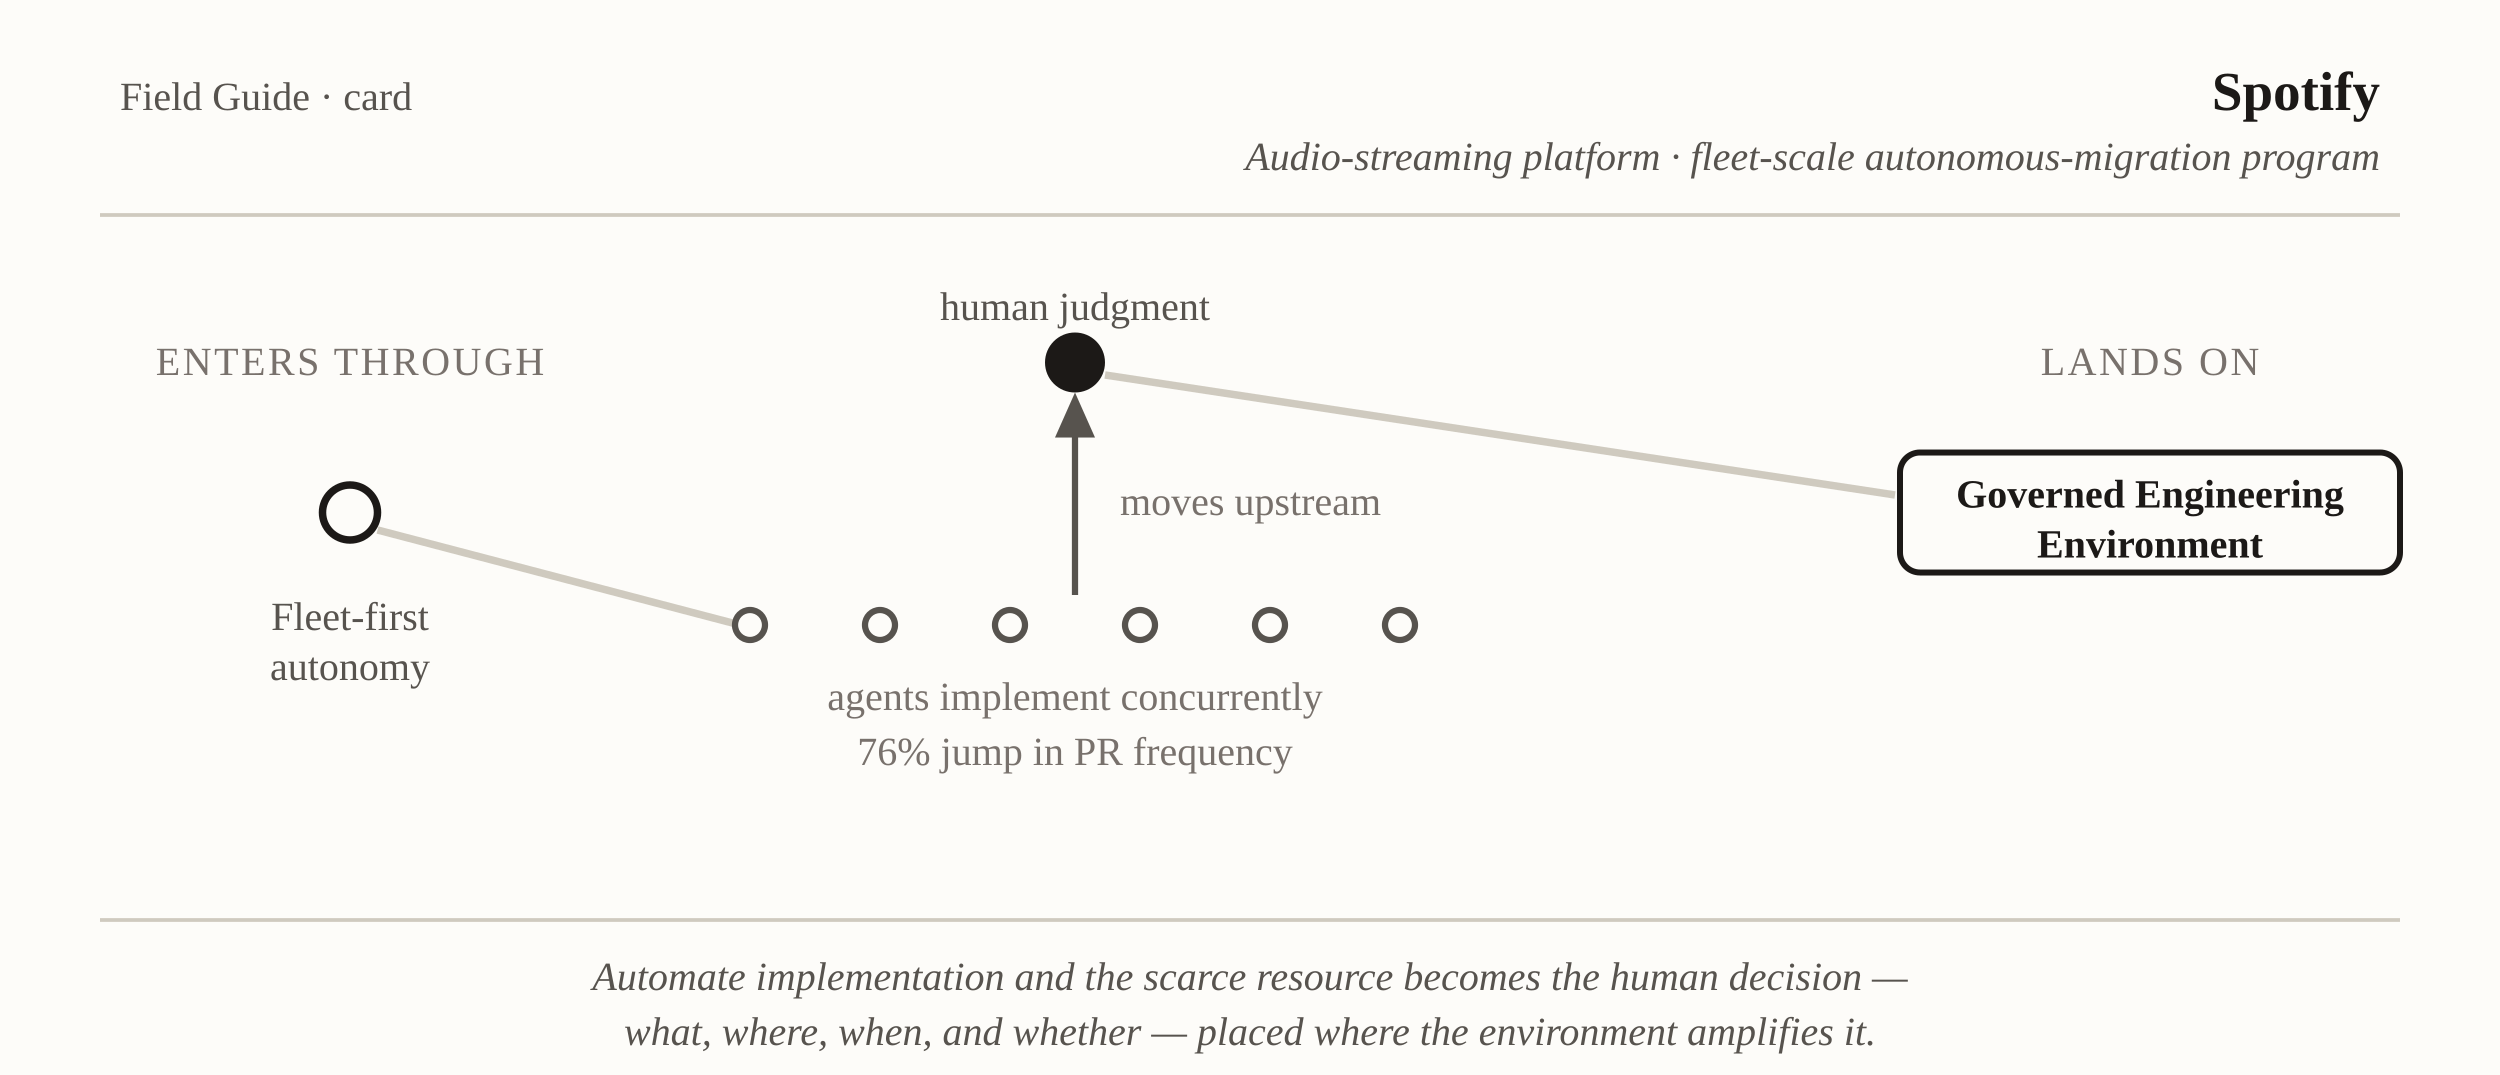
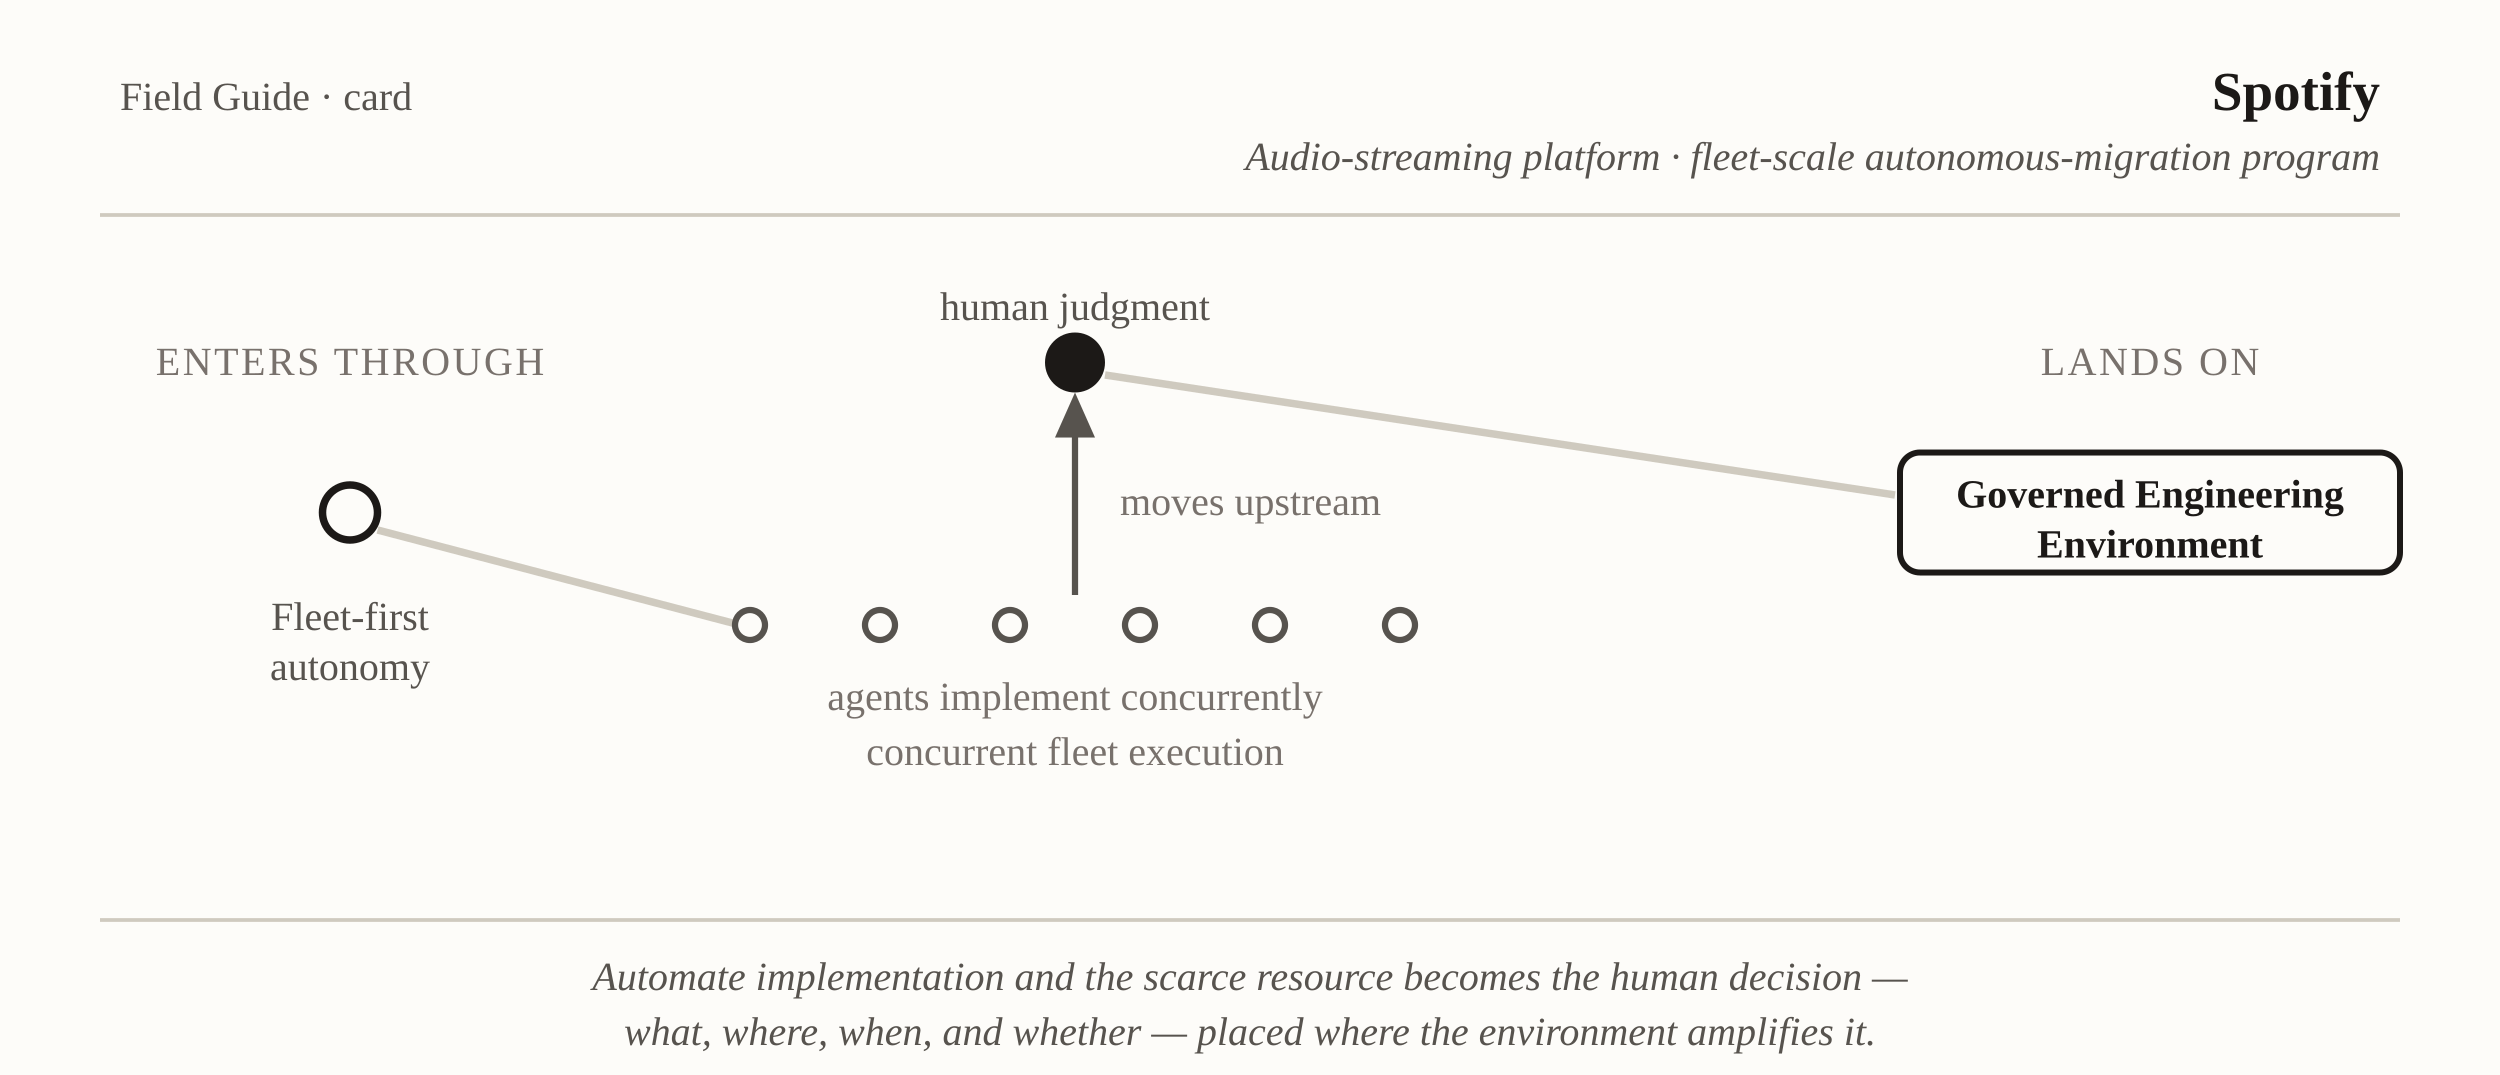
<svg xmlns="http://www.w3.org/2000/svg" viewBox="0 0 1000 430" font-family="Georgia, 'Times New Roman', serif" role="img" aria-label="Field Guide card: Spotify — fleet-first autonomy to the Governed Engineering Environment">
  <rect x="0" y="0" width="1000" height="430" fill="#fdfcf9" />
  <text x="48" y="44" font-size="16" fill="#57534e">Field Guide · card</text>
  <text x="952" y="44" text-anchor="end" font-size="22" font-weight="bold" fill="#1c1917">Spotify</text>
  <text x="952" y="68" text-anchor="end" font-size="16" font-style="italic" fill="#57534e">Audio-streaming platform · fleet-scale autonomous-migration program</text>
  <line x1="40" y1="86" x2="960" y2="86" stroke="#cfcabf" stroke-width="1.5" />
  <text x="140" y="150" text-anchor="middle" font-size="16" letter-spacing="1" fill="#78716c">ENTERS THROUGH</text>
  <circle cx="140" cy="205" r="11" fill="#fdfcf9" stroke="#1c1917" stroke-width="3" />
  <text x="140" y="252" text-anchor="middle" font-size="16" fill="#57534e">Fleet-first</text>
  <text x="140" y="272" text-anchor="middle" font-size="16" fill="#57534e">autonomy</text>
  <line x1="151" y1="212" x2="296" y2="250" stroke="#cfcabf" stroke-width="3" />
  <circle cx="300" cy="250" r="6" fill="#fdfcf9" stroke="#57534e" stroke-width="2.5" />
  <circle cx="352" cy="250" r="6" fill="#fdfcf9" stroke="#57534e" stroke-width="2.5" />
  <circle cx="404" cy="250" r="6" fill="#fdfcf9" stroke="#57534e" stroke-width="2.5" />
  <circle cx="456" cy="250" r="6" fill="#fdfcf9" stroke="#57534e" stroke-width="2.5" />
  <circle cx="508" cy="250" r="6" fill="#fdfcf9" stroke="#57534e" stroke-width="2.5" />
  <circle cx="560" cy="250" r="6" fill="#fdfcf9" stroke="#57534e" stroke-width="2.5" />
  <text x="430" y="284" text-anchor="middle" font-size="16" fill="#78716c">agents implement concurrently</text>
-   <text x="430" y="306" text-anchor="middle" font-size="16" fill="#78716c">76% jump in PR frequency</text>
+   <text x="430" y="306" text-anchor="middle" font-size="16" fill="#78716c">concurrent fleet execution</text>
  <line x1="430" y1="238" x2="430" y2="163" stroke="#57534e" stroke-width="2.5" />
  <polygon points="422,175 430,157 438,175" fill="#57534e" />
  <circle cx="430" cy="145" r="12" fill="#1c1917" />
  <text x="430" y="128" text-anchor="middle" font-size="16" fill="#57534e">human judgment</text>
  <text x="448" y="206" text-anchor="start" font-size="16" fill="#78716c">moves upstream</text>
  <line x1="442" y1="150" x2="758" y2="198" stroke="#cfcabf" stroke-width="3" />
  <text x="860" y="150" text-anchor="middle" font-size="16" letter-spacing="1" fill="#78716c">LANDS ON</text>
  <rect x="760" y="181" width="200" height="48" rx="8" fill="#fdfcf9" stroke="#1c1917" stroke-width="2.4" />
  <text x="860" y="203" text-anchor="middle" font-size="16" font-weight="bold" fill="#1c1917">Governed Engineering</text>
  <text x="860" y="223" text-anchor="middle" font-size="16" font-weight="bold" fill="#1c1917">Environment</text>
  <line x1="40" y1="368" x2="960" y2="368" stroke="#cfcabf" stroke-width="1.5" />
  <text x="500" y="396" text-anchor="middle" font-size="16" font-style="italic" fill="#57534e">Automate implementation and the scarce resource becomes the human decision —</text>
  <text x="500" y="418" text-anchor="middle" font-size="16" font-style="italic" fill="#57534e">what, where, when, and whether — placed where the environment amplifies it.</text>
</svg>
